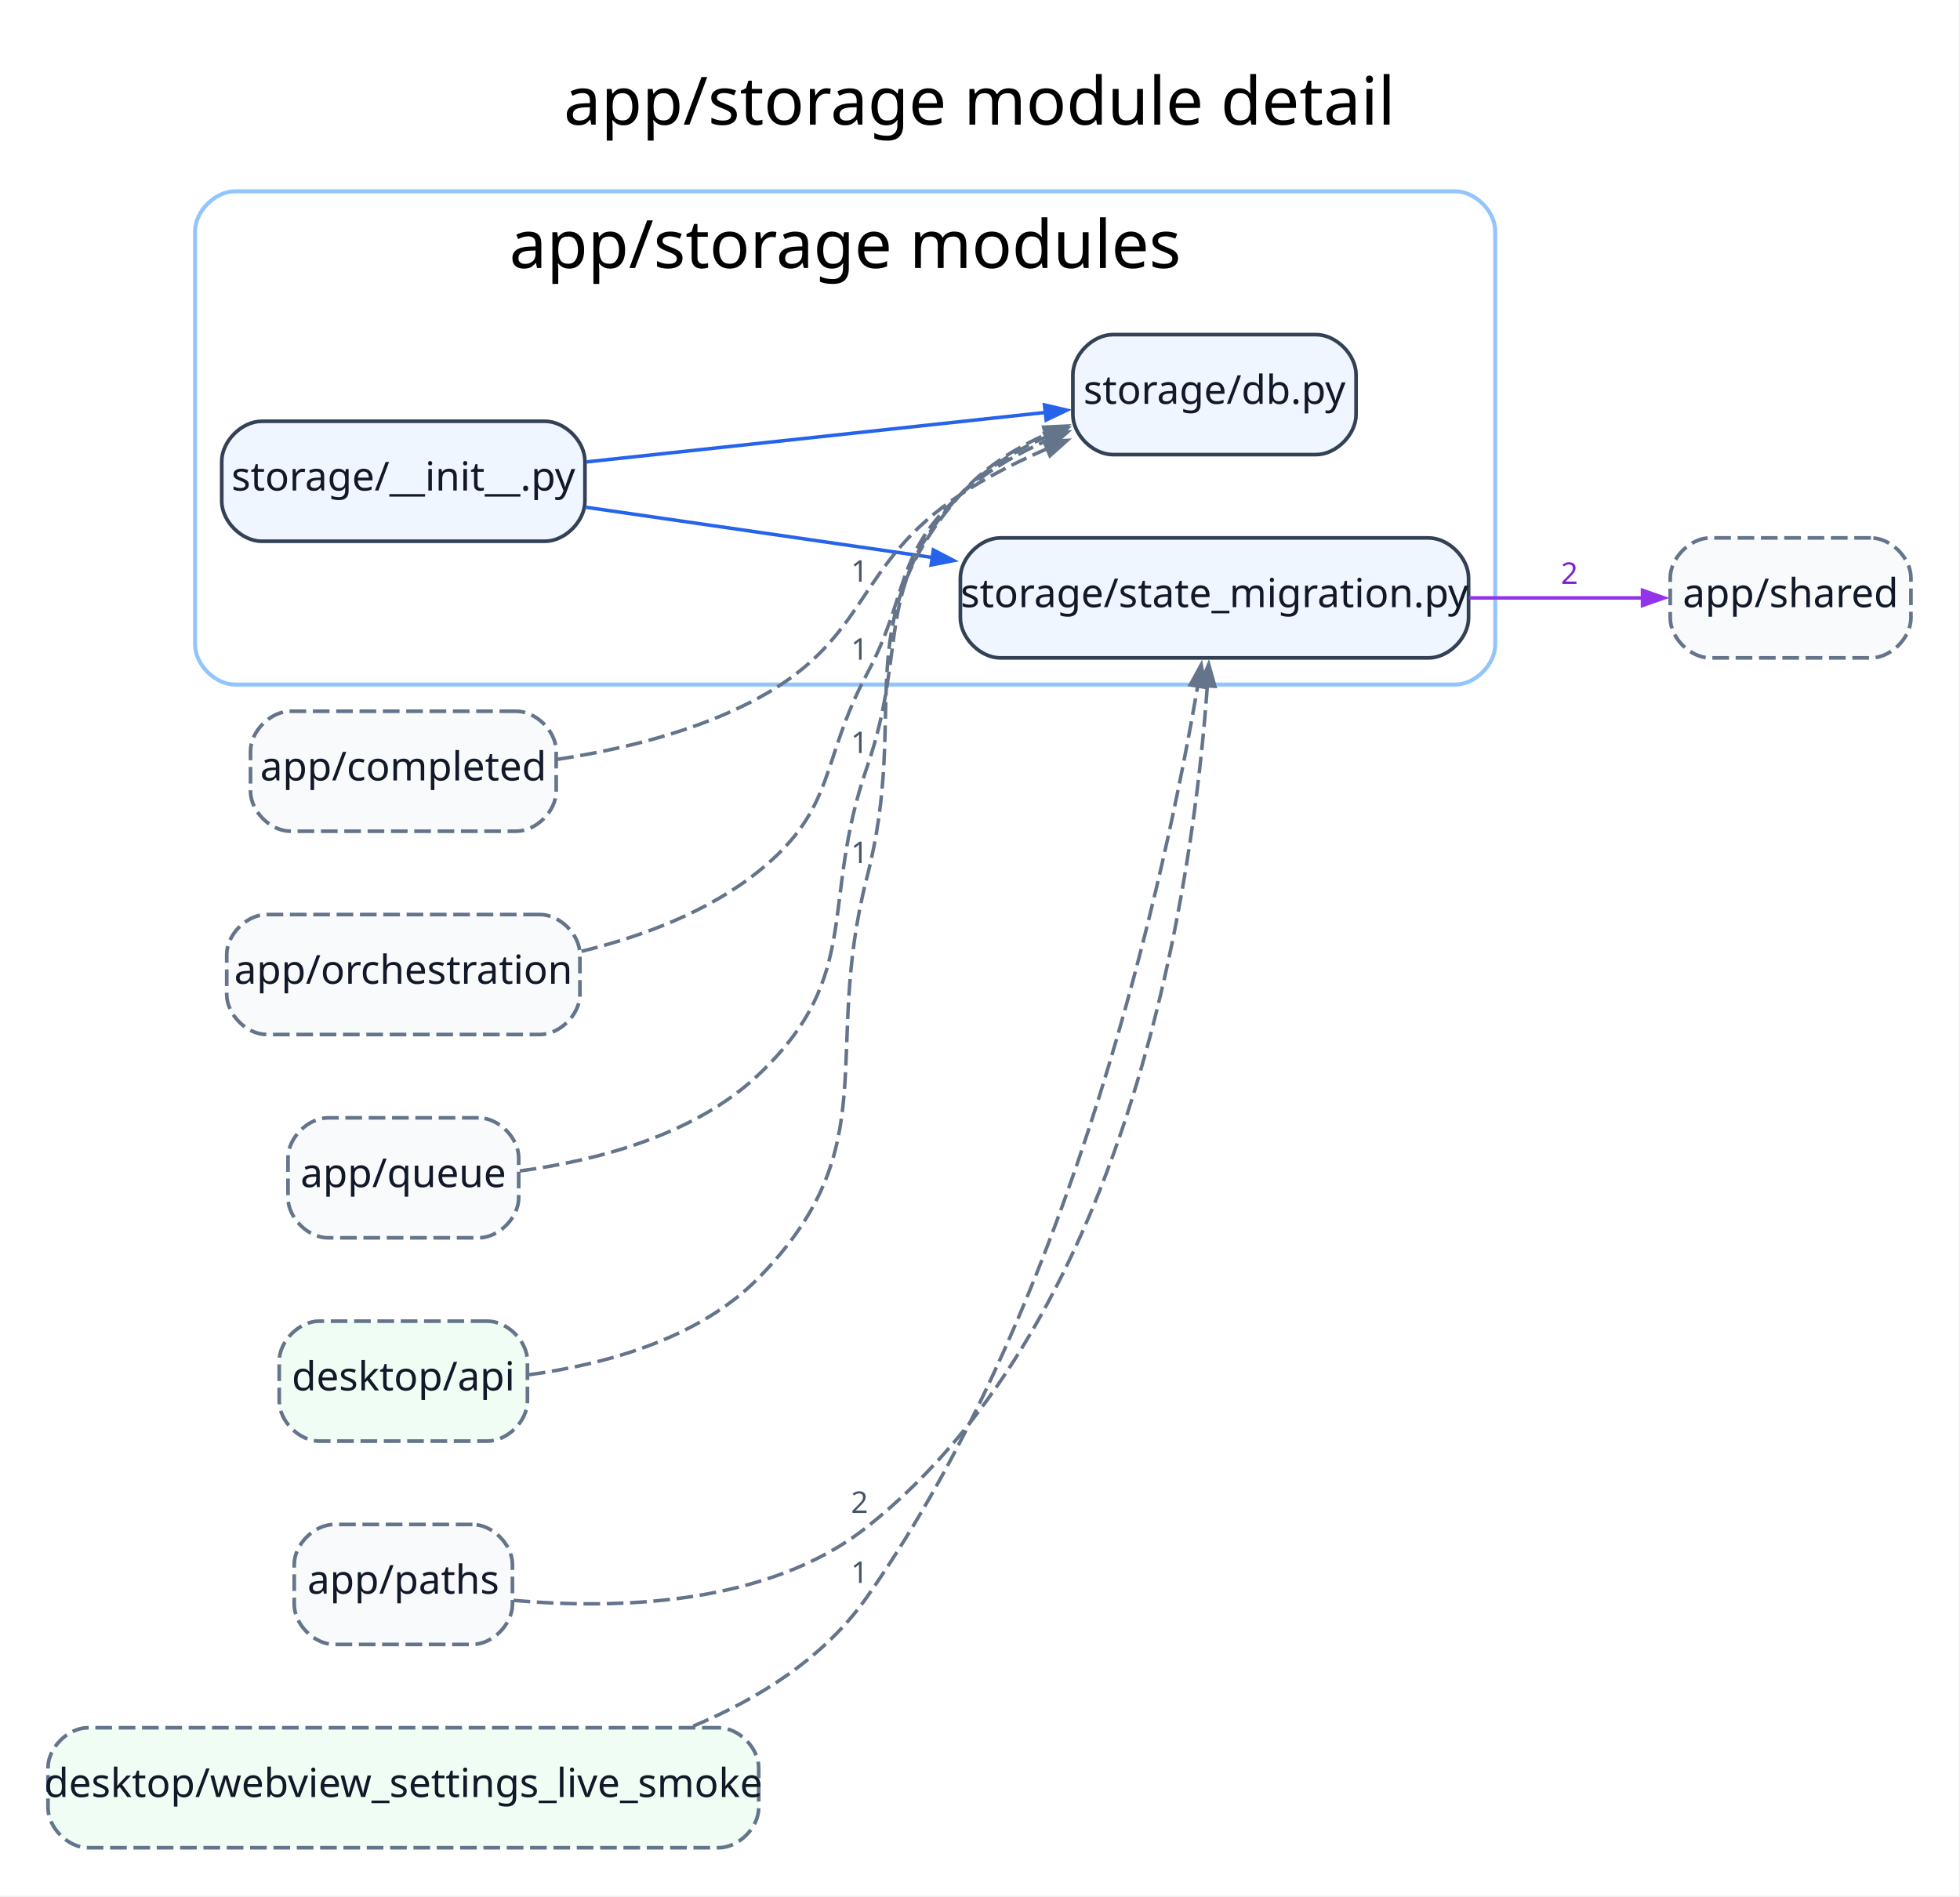
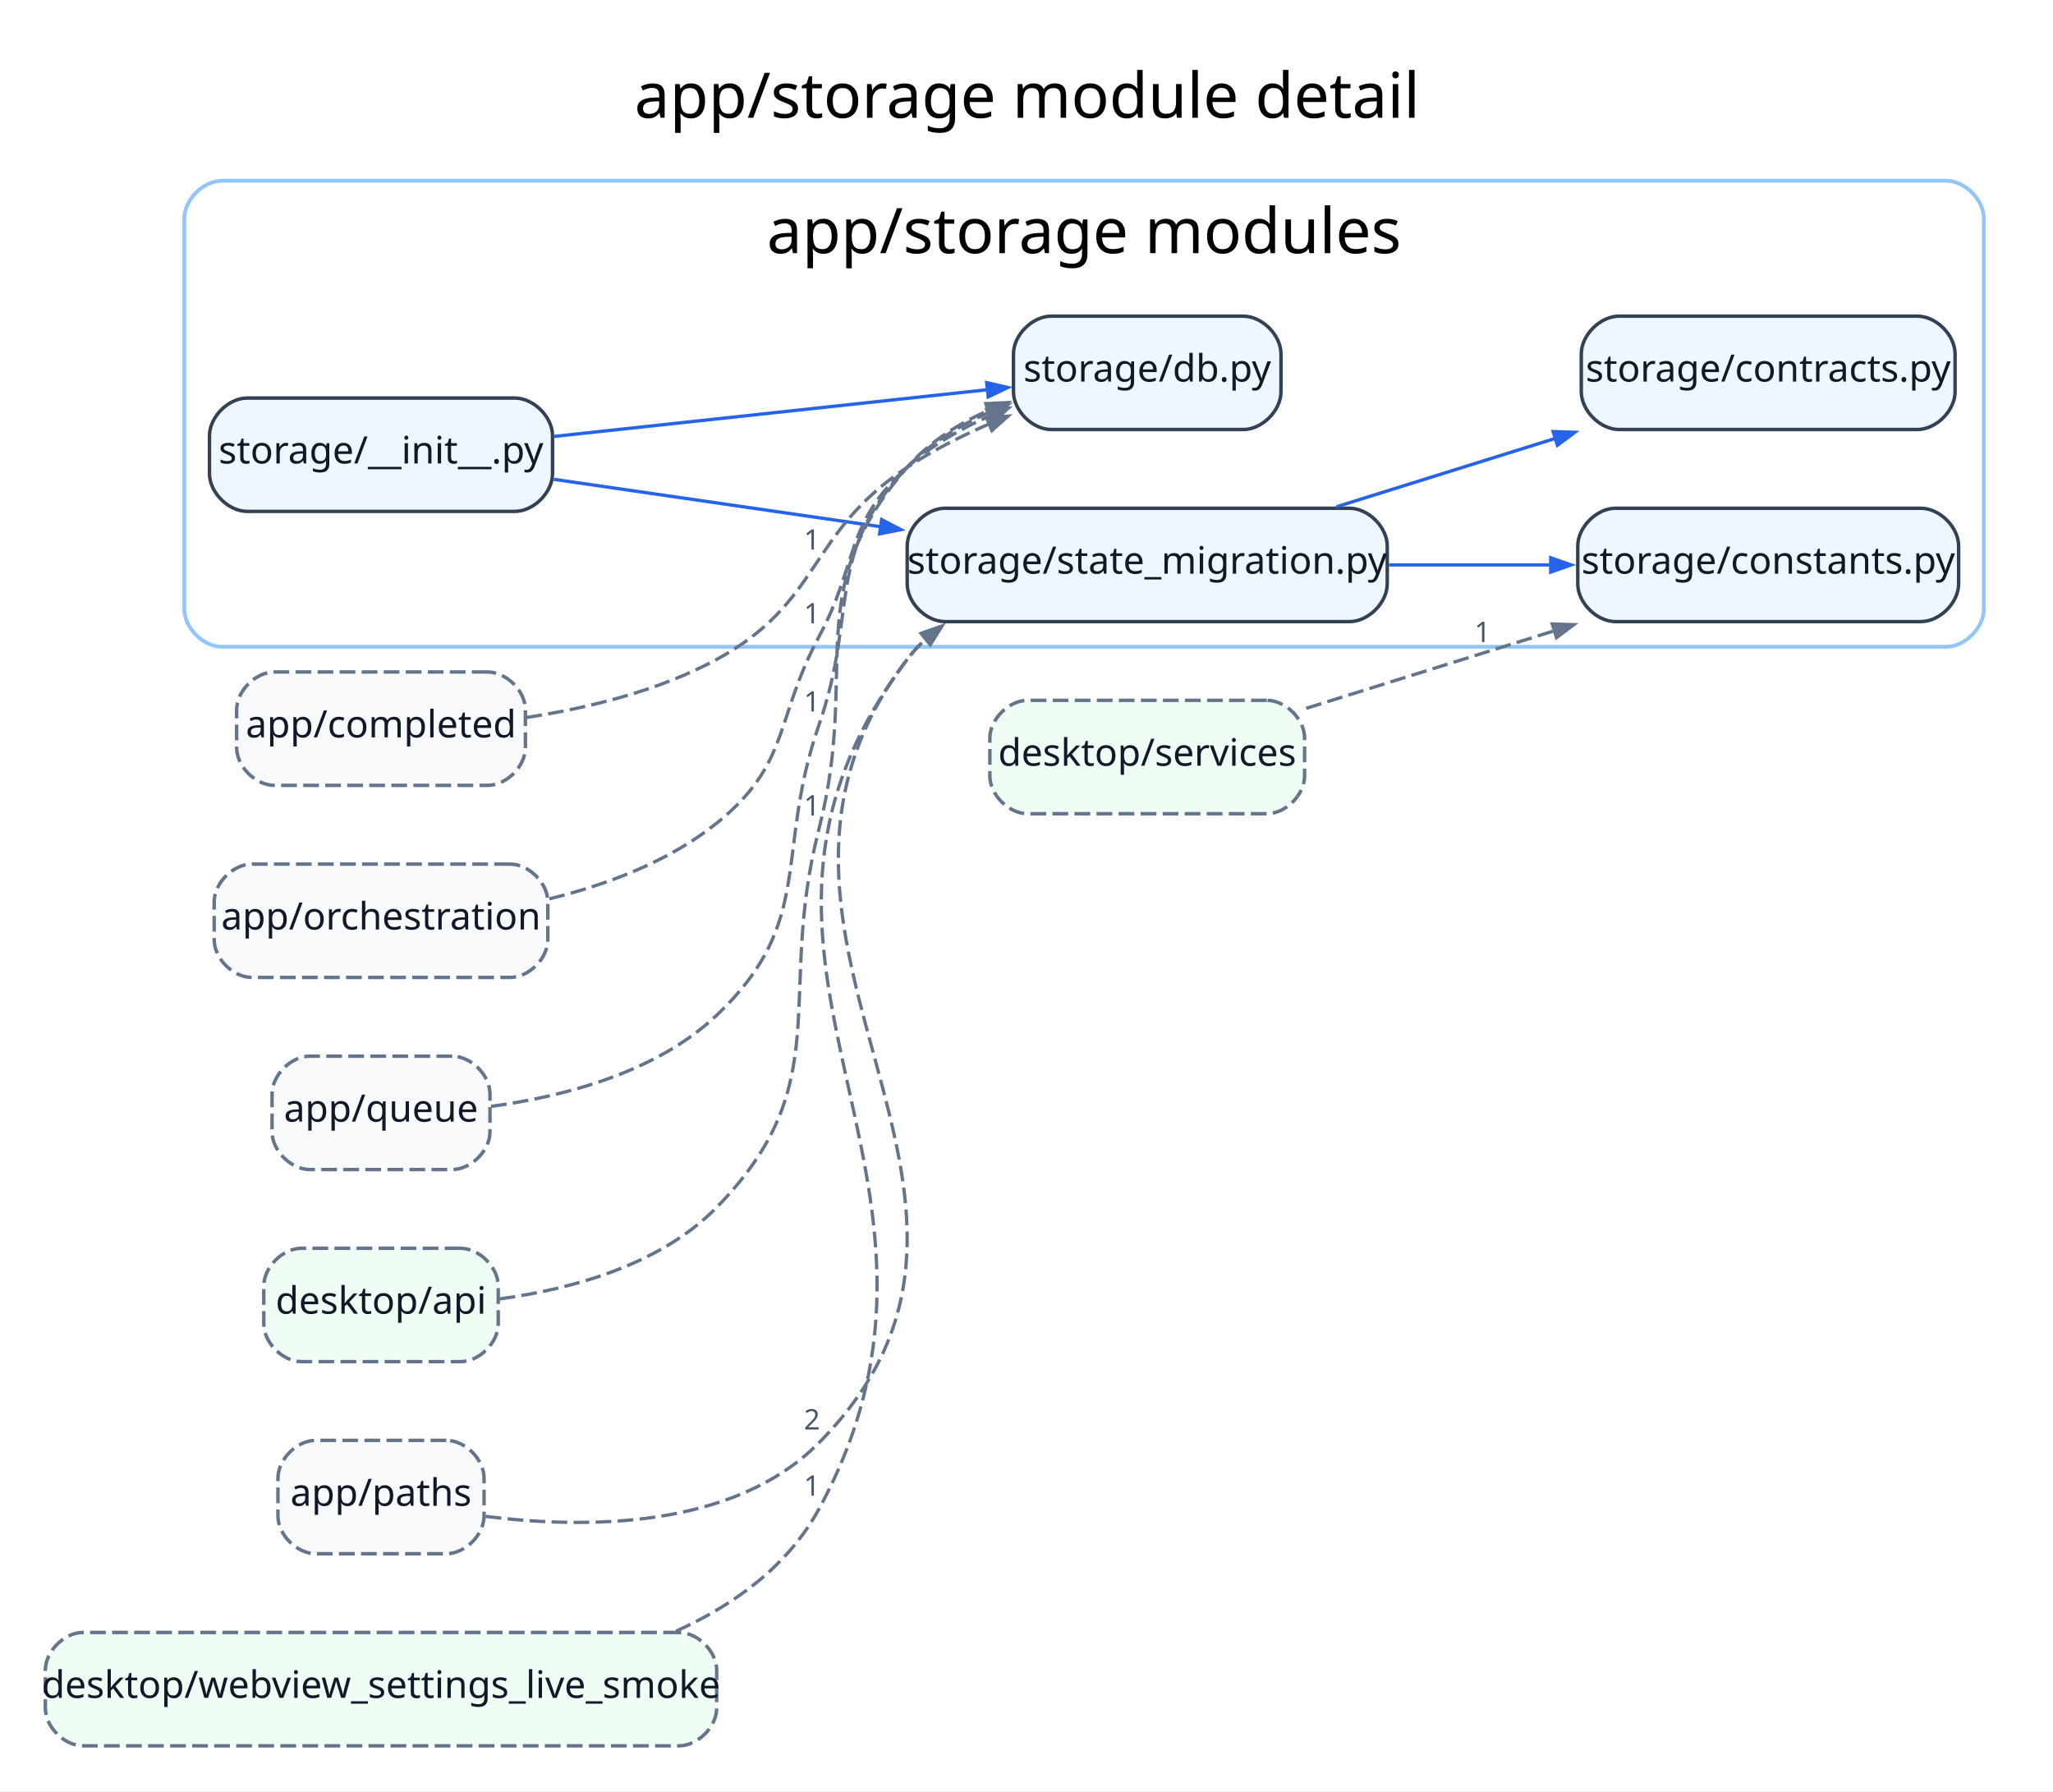
- <svg xmlns="http://www.w3.org/2000/svg" width="588pt" height="569pt" viewBox="0.00 0.00 588.00 569.00">
+ <svg xmlns="http://www.w3.org/2000/svg" width="652pt" height="569pt" viewBox="0.00 0.00 652.00 569.00">
  <g id="graph0" class="graph" transform="scale(1 1) rotate(0) translate(14.4 554.4)">
-     <polygon fill="white" stroke="none" points="-14.4,14.4 -14.4,-554.4 573.28,-554.4 573.28,14.4 -14.4,14.4" />
-     <text xml:space="preserve" text-anchor="middle" x="279.44" y="-517" font-family="Segoe UI" font-size="20.00">app/storage module detail</text>
+     <polygon fill="white" stroke="none" points="-14.4,14.4 -14.4,-554.4 638.03,-554.4 638.03,14.4 -14.4,14.4" />
+     <text xml:space="preserve" text-anchor="middle" x="311.81" y="-517" font-family="Segoe UI" font-size="20.00">app/storage module detail</text>
    <g id="clust1" class="cluster">
-       <path fill="white" stroke="#93c5fd" stroke-width="1.2" d="M56.12,-349C56.12,-349 422.17,-349 422.17,-349 428.17,-349 434.17,-355 434.17,-361 434.17,-361 434.17,-485 434.17,-485 434.17,-491 428.17,-497 422.17,-497 422.17,-497 56.12,-497 56.12,-497 50.12,-497 44.12,-491 44.12,-485 44.12,-485 44.12,-361 44.12,-361 44.12,-355 50.12,-349 56.12,-349" />
-       <text xml:space="preserve" text-anchor="middle" x="239.15" y="-474" font-family="Segoe UI" font-size="20.00">app/storage modules</text>
+       <path fill="white" stroke="#93c5fd" stroke-width="1.2" d="M56.12,-349C56.12,-349 603.63,-349 603.63,-349 609.63,-349 615.63,-355 615.63,-361 615.63,-361 615.63,-485 615.63,-485 615.63,-491 609.63,-497 603.63,-497 603.63,-497 56.12,-497 56.12,-497 50.12,-497 44.12,-491 44.12,-485 44.12,-485 44.12,-361 44.12,-361 44.12,-355 50.12,-349 56.12,-349" />
+       <text xml:space="preserve" text-anchor="middle" x="329.88" y="-474" font-family="Segoe UI" font-size="20.00">app/storage modules</text>
    </g>
    <g id="node1" class="node">
      <path fill="#eff6ff" stroke="#334155" stroke-width="1.1" d="M149.08,-428C149.08,-428 64.12,-428 64.12,-428 58.12,-428 52.12,-422 52.12,-416 52.12,-416 52.12,-404 52.12,-404 52.12,-398 58.12,-392 64.12,-392 64.12,-392 149.08,-392 149.08,-392 155.08,-392 161.08,-398 161.08,-404 161.08,-404 161.08,-416 161.08,-416 161.08,-422 155.08,-428 149.08,-428" />
      <text xml:space="preserve" text-anchor="middle" x="106.6" y="-407.23" font-family="Segoe UI" font-size="12.00" fill="#111827">storage/__init__.py</text>
    </g>
-     <g id="node2" class="node">
+     <g id="node4" class="node">
      <path fill="#eff6ff" stroke="#334155" stroke-width="1.1" d="M380.42,-454C380.42,-454 319.46,-454 319.46,-454 313.46,-454 307.46,-448 307.46,-442 307.46,-442 307.46,-430 307.46,-430 307.46,-424 313.46,-418 319.46,-418 319.46,-418 380.42,-418 380.42,-418 386.42,-418 392.42,-424 392.42,-430 392.42,-430 392.42,-442 392.42,-442 392.42,-448 386.42,-454 380.42,-454" />
      <text xml:space="preserve" text-anchor="middle" x="349.94" y="-433.23" font-family="Segoe UI" font-size="12.00" fill="#111827">storage/db.py</text>
    </g>
    <g id="edge1" class="edge">
      <path fill="none" stroke="#2563eb" stroke-width="1.05" d="M161.46,-415.8C202.75,-420.25 259.27,-426.34 299.43,-430.67" />
      <polygon fill="#2563eb" stroke="#2563eb" stroke-width="1.05" points="298.95,-432.9 305.66,-431.34 299.44,-428.38 298.95,-432.9" />
    </g>
-     <g id="node3" class="node">
+     <g id="node5" class="node">
      <path fill="#eff6ff" stroke="#334155" stroke-width="1.1" d="M414.17,-393C414.17,-393 285.71,-393 285.71,-393 279.71,-393 273.71,-387 273.71,-381 273.71,-381 273.71,-369 273.71,-369 273.71,-363 279.71,-357 285.71,-357 285.71,-357 414.17,-357 414.17,-357 420.17,-357 426.17,-363 426.17,-369 426.17,-369 426.17,-381 426.17,-381 426.17,-387 420.17,-393 414.17,-393" />
      <text xml:space="preserve" text-anchor="middle" x="349.94" y="-372.23" font-family="Segoe UI" font-size="12.00" fill="#111827">storage/state_migration.py</text>
    </g>
    <g id="edge2" class="edge">
      <path fill="none" stroke="#2563eb" stroke-width="1.05" d="M161.46,-402.19C192.07,-397.75 231.06,-392.1 265.54,-387.1" />
      <polygon fill="#2563eb" stroke="#2563eb" stroke-width="1.05" points="265.6,-389.39 271.71,-386.2 264.95,-384.88 265.6,-389.39" />
    </g>
-     <g id="node8" class="node">
-       <path fill="#f8fafc" stroke="#64748b" stroke-width="1.1" stroke-dasharray="5,2" d="M546.88,-393C546.88,-393 498.67,-393 498.67,-393 492.67,-393 486.67,-387 486.67,-381 486.67,-381 486.67,-369 486.67,-369 486.67,-363 492.67,-357 498.67,-357 498.67,-357 546.88,-357 546.88,-357 552.88,-357 558.88,-363 558.88,-369 558.88,-369 558.88,-381 558.88,-381 558.88,-387 552.88,-393 546.88,-393" />
-       <text xml:space="preserve" text-anchor="middle" x="522.77" y="-372.23" font-family="Segoe UI" font-size="12.00" fill="#111827">app/shared</text>
+     <g id="node2" class="node">
+       <path fill="#eff6ff" stroke="#334155" stroke-width="1.1" d="M595.63,-393C595.63,-393 498.67,-393 498.67,-393 492.67,-393 486.67,-387 486.67,-381 486.67,-381 486.67,-369 486.67,-369 486.67,-363 492.67,-357 498.67,-357 498.67,-357 595.63,-357 595.63,-357 601.63,-357 607.63,-363 607.63,-369 607.63,-369 607.63,-381 607.63,-381 607.63,-387 601.63,-393 595.63,-393" />
+       <text xml:space="preserve" text-anchor="middle" x="547.15" y="-372.23" font-family="Segoe UI" font-size="12.00" fill="#111827">storage/constants.py</text>
+     </g>
+     <g id="node3" class="node">
+       <path fill="#eff6ff" stroke="#334155" stroke-width="1.1" d="M594.5,-454C594.5,-454 499.79,-454 499.79,-454 493.79,-454 487.79,-448 487.79,-442 487.79,-442 487.79,-430 487.79,-430 487.79,-424 493.79,-418 499.79,-418 499.79,-418 594.5,-418 594.5,-418 600.5,-418 606.5,-424 606.5,-430 606.5,-430 606.5,-442 606.5,-442 606.5,-448 600.5,-454 594.5,-454" />
+       <text xml:space="preserve" text-anchor="middle" x="547.15" y="-433.23" font-family="Segoe UI" font-size="12.00" fill="#111827">storage/contracts.py</text>
    </g>
    <g id="edge3" class="edge">
-       <path fill="none" stroke="#9333ea" stroke-width="1.05" d="M426.37,-375C444.18,-375 462.58,-375 478.41,-375" />
-       <polygon fill="#9333ea" stroke="#9333ea" stroke-width="1.05" points="478.35,-377.28 484.85,-375 478.35,-372.73 478.35,-377.28" />
-       <text xml:space="preserve" text-anchor="middle" x="456.42" y="-379.2" font-family="Segoe UI" font-size="9.00" fill="#7e22ce">2</text>
+       <path fill="none" stroke="#2563eb" stroke-width="1.05" d="M426.69,-375C443.64,-375 461.51,-375 478.12,-375" />
+       <polygon fill="#2563eb" stroke="#2563eb" stroke-width="1.05" points="478.08,-377.28 484.58,-375 478.08,-372.73 478.08,-377.28" />
    </g>
-     <g id="node4" class="node">
+     <g id="edge4" class="edge">
+       <path fill="none" stroke="#2563eb" stroke-width="1.05" d="M410.04,-393.47C432.02,-400.34 457.1,-408.17 479.69,-415.23" />
+       <polygon fill="#2563eb" stroke="#2563eb" stroke-width="1.05" points="478.85,-417.35 485.73,-417.12 480.21,-413.01 478.85,-417.35" />
+     </g>
+     <g id="node6" class="node">
      <path fill="#f8fafc" stroke="#64748b" stroke-width="1.1" stroke-dasharray="5,2" d="M140.46,-341C140.46,-341 72.75,-341 72.75,-341 66.75,-341 60.75,-335 60.75,-329 60.75,-329 60.75,-317 60.75,-317 60.75,-311 66.75,-305 72.75,-305 72.75,-305 140.46,-305 140.46,-305 146.46,-305 152.46,-311 152.46,-317 152.46,-317 152.46,-329 152.46,-329 152.46,-335 146.46,-341 140.46,-341" />
      <text xml:space="preserve" text-anchor="middle" x="106.6" y="-320.23" font-family="Segoe UI" font-size="12.00" fill="#111827">app/completed</text>
    </g>
-     <g id="edge4" class="edge">
+     <g id="edge5" class="edge">
      <path fill="none" stroke="#64748b" stroke-width="1.05" stroke-dasharray="5,2" d="M152.76,-326.55C172.26,-329.53 194.78,-334.99 213.21,-345 246.77,-363.22 241.86,-384.93 273.71,-406 281.76,-411.33 290.9,-415.95 299.97,-419.87" />
      <polygon fill="#64748b" stroke="#64748b" stroke-width="1.05" points="298.86,-421.88 305.74,-422.26 300.6,-417.67 298.86,-421.88" />
      <text xml:space="preserve" text-anchor="middle" x="243.46" y="-379.87" font-family="Segoe UI" font-size="9.00" fill="#475569">1</text>
    </g>
-     <g id="node5" class="node">
+     <g id="node7" class="node">
      <path fill="#f8fafc" stroke="#64748b" stroke-width="1.1" stroke-dasharray="5,2" d="M147.58,-280C147.58,-280 65.62,-280 65.62,-280 59.62,-280 53.62,-274 53.62,-268 53.62,-268 53.62,-256 53.62,-256 53.62,-250 59.62,-244 65.62,-244 65.62,-244 147.58,-244 147.58,-244 153.58,-244 159.58,-250 159.58,-256 159.58,-256 159.58,-268 159.58,-268 159.58,-274 153.58,-280 147.58,-280" />
      <text xml:space="preserve" text-anchor="middle" x="106.6" y="-259.23" font-family="Segoe UI" font-size="12.00" fill="#111827">app/orchestration</text>
    </g>
-     <g id="edge5" class="edge">
+     <g id="edge6" class="edge">
      <path fill="none" stroke="#64748b" stroke-width="1.05" stroke-dasharray="5,2" d="M160.06,-268.96C178.37,-273.46 198.1,-280.85 213.21,-293 236.61,-311.82 231.55,-325.76 245.71,-352.25 258.41,-376 253.73,-387.94 273.71,-406 281.27,-412.84 290.59,-418.21 300.06,-422.4" />
      <polygon fill="#64748b" stroke="#64748b" stroke-width="1.05" points="298.95,-424.4 305.83,-424.77 300.68,-420.19 298.95,-424.4" />
      <text xml:space="preserve" text-anchor="middle" x="243.46" y="-356.45" font-family="Segoe UI" font-size="9.00" fill="#475569">1</text>
    </g>
-     <g id="node6" class="node">
+     <g id="node8" class="node">
      <path fill="#f8fafc" stroke="#64748b" stroke-width="1.1" stroke-dasharray="5,2" d="M127.33,-97C127.33,-97 85.87,-97 85.87,-97 79.87,-97 73.87,-91 73.87,-85 73.87,-85 73.87,-73 73.87,-73 73.87,-67 79.87,-61 85.87,-61 85.87,-61 127.33,-61 127.33,-61 133.33,-61 139.33,-67 139.33,-73 139.33,-73 139.33,-85 139.33,-85 139.33,-91 133.33,-97 127.33,-97" />
      <text xml:space="preserve" text-anchor="middle" x="106.6" y="-76.22" font-family="Segoe UI" font-size="12.00" fill="#111827">app/paths</text>
    </g>
-     <g id="edge6" class="edge">
-       <path fill="none" stroke="#64748b" stroke-width="1.05" stroke-dasharray="5,2" d="M139.67,-74.22C170.2,-71.52 215.79,-72.54 245.71,-96.25 325.92,-159.82 343.81,-292.18 347.8,-348.6" />
-       <polygon fill="#64748b" stroke="#64748b" stroke-width="1.05" points="345.52,-348.74 348.21,-355.09 350.07,-348.46 345.52,-348.74" />
+     <g id="edge7" class="edge">
+       <path fill="none" stroke="#64748b" stroke-width="1.05" stroke-dasharray="5,2" d="M139.84,-72.86C171.39,-68.88 218.54,-68.75 245.71,-96.25 323.9,-175.4 206.23,-256.55 273.71,-345 275.52,-347.38 277.55,-349.56 279.75,-351.58" />
+       <polygon fill="#64748b" stroke="#64748b" stroke-width="1.05" points="278.19,-353.25 284.69,-355.53 281.03,-349.69 278.19,-353.25" />
      <text xml:space="preserve" text-anchor="middle" x="243.46" y="-100.45" font-family="Segoe UI" font-size="9.00" fill="#475569">2</text>
    </g>
-     <g id="node7" class="node">
+     <g id="node9" class="node">
      <path fill="#f8fafc" stroke="#64748b" stroke-width="1.1" stroke-dasharray="5,2" d="M129.21,-219C129.21,-219 84,-219 84,-219 78,-219 72,-213 72,-207 72,-207 72,-195 72,-195 72,-189 78,-183 84,-183 84,-183 129.21,-183 129.21,-183 135.21,-183 141.21,-189 141.21,-195 141.21,-195 141.21,-207 141.21,-207 141.21,-213 135.21,-219 129.21,-219" />
      <text xml:space="preserve" text-anchor="middle" x="106.6" y="-198.22" font-family="Segoe UI" font-size="12.00" fill="#111827">app/queue</text>
    </g>
-     <g id="edge7" class="edge">
+     <g id="edge8" class="edge">
      <path fill="none" stroke="#64748b" stroke-width="1.05" stroke-dasharray="5,2" d="M141.54,-203.06C164.46,-206.16 193.94,-213.73 213.21,-232 244.75,-261.91 231.44,-283.19 245.71,-324.25 258.31,-360.53 247.23,-378.18 273.71,-406 280.89,-413.55 290.22,-419.24 299.85,-423.52" />
      <polygon fill="#64748b" stroke="#64748b" stroke-width="1.05" points="298.9,-425.58 305.77,-425.92 300.61,-421.37 298.9,-425.58" />
      <text xml:space="preserve" text-anchor="middle" x="243.46" y="-328.45" font-family="Segoe UI" font-size="9.00" fill="#475569">1</text>
    </g>
-     <g id="node9" class="node">
+     <g id="node10" class="node">
      <path fill="#f0fdf4" stroke="#64748b" stroke-width="1.1" stroke-dasharray="5,2" d="M131.83,-158C131.83,-158 81.37,-158 81.37,-158 75.37,-158 69.37,-152 69.37,-146 69.37,-146 69.37,-134 69.37,-134 69.37,-128 75.37,-122 81.37,-122 81.37,-122 131.83,-122 131.83,-122 137.83,-122 143.83,-128 143.83,-134 143.83,-134 143.83,-146 143.83,-146 143.83,-152 137.83,-158 131.83,-158" />
      <text xml:space="preserve" text-anchor="middle" x="106.6" y="-137.22" font-family="Segoe UI" font-size="12.00" fill="#111827">desktop/api</text>
    </g>
-     <g id="edge8" class="edge">
+     <g id="edge9" class="edge">
      <path fill="none" stroke="#64748b" stroke-width="1.05" stroke-dasharray="5,2" d="M144.24,-141.91C167,-145.01 195.23,-152.63 213.21,-171 251.93,-210.57 231.92,-237.63 245.71,-291.25 258.78,-342.09 239.28,-366.37 273.71,-406 280.62,-413.95 289.92,-419.82 299.63,-424.14" />
      <polygon fill="#64748b" stroke="#64748b" stroke-width="1.05" points="298.75,-426.24 305.63,-426.56 300.45,-422.02 298.75,-426.24" />
      <text xml:space="preserve" text-anchor="middle" x="243.46" y="-295.45" font-family="Segoe UI" font-size="9.00" fill="#475569">1</text>
    </g>
-     <g id="node10" class="node">
+     <g id="node11" class="node">
+       <path fill="#f0fdf4" stroke="#64748b" stroke-width="1.1" stroke-dasharray="5,2" d="M387.92,-332C387.92,-332 311.96,-332 311.96,-332 305.96,-332 299.96,-326 299.96,-320 299.96,-320 299.96,-308 299.96,-308 299.96,-302 305.96,-296 311.96,-296 311.96,-296 387.92,-296 387.92,-296 393.92,-296 399.92,-302 399.92,-308 399.92,-308 399.92,-320 399.92,-320 399.92,-326 393.92,-332 387.92,-332" />
+       <text xml:space="preserve" text-anchor="middle" x="349.94" y="-311.23" font-family="Segoe UI" font-size="12.00" fill="#111827">desktop/services</text>
+     </g>
+     <g id="edge10" class="edge">
+       <path fill="none" stroke="#64748b" stroke-width="1.05" stroke-dasharray="5,2" d="M400.45,-329.47C424.41,-336.96 453.51,-346.05 479.39,-354.14" />
+       <polygon fill="#64748b" stroke="#64748b" stroke-width="1.05" points="478.56,-356.26 485.44,-356.03 479.91,-351.92 478.56,-356.26" />
+       <text xml:space="preserve" text-anchor="middle" x="456.42" y="-350.53" font-family="Segoe UI" font-size="9.00" fill="#475569">1</text>
+     </g>
+     <g id="node12" class="node">
      <path fill="#f0fdf4" stroke="#64748b" stroke-width="1.1" stroke-dasharray="5,2" d="M201.21,-36C201.21,-36 12,-36 12,-36 6,-36 0,-30 0,-24 0,-24 0,-12 0,-12 0,-6 6,0 12,0 12,0 201.21,0 201.21,0 207.21,0 213.21,-6 213.21,-12 213.21,-12 213.21,-24 213.21,-24 213.21,-30 207.21,-36 201.21,-36" />
      <text xml:space="preserve" text-anchor="middle" x="106.6" y="-15.22" font-family="Segoe UI" font-size="12.00" fill="#111827">desktop/webview_settings_live_smoke</text>
    </g>
-     <g id="edge9" class="edge">
-       <path fill="none" stroke="#64748b" stroke-width="1.05" stroke-dasharray="5,2" d="M193.55,-36.48C213.79,-44.95 233.12,-57.29 245.71,-75.25 307.93,-163.98 335.5,-293.54 344.92,-348.63" />
-       <polygon fill="#64748b" stroke="#64748b" stroke-width="1.05" points="342.66,-348.9 345.97,-354.94 347.15,-348.16 342.66,-348.9" />
+     <g id="edge11" class="edge">
+       <path fill="none" stroke="#64748b" stroke-width="1.05" stroke-dasharray="5,2" d="M200.34,-36.42C219.03,-44.88 235.93,-57.23 245.71,-75.25 303.22,-181.18 201.02,-248.86 273.71,-345 275.51,-347.38 277.53,-349.58 279.72,-351.6" />
+       <polygon fill="#64748b" stroke="#64748b" stroke-width="1.05" points="278.16,-353.26 284.65,-355.55 281.01,-349.71 278.16,-353.26" />
      <text xml:space="preserve" text-anchor="middle" x="243.46" y="-79.45" font-family="Segoe UI" font-size="9.00" fill="#475569">1</text>
    </g>
  </g>
</svg>
